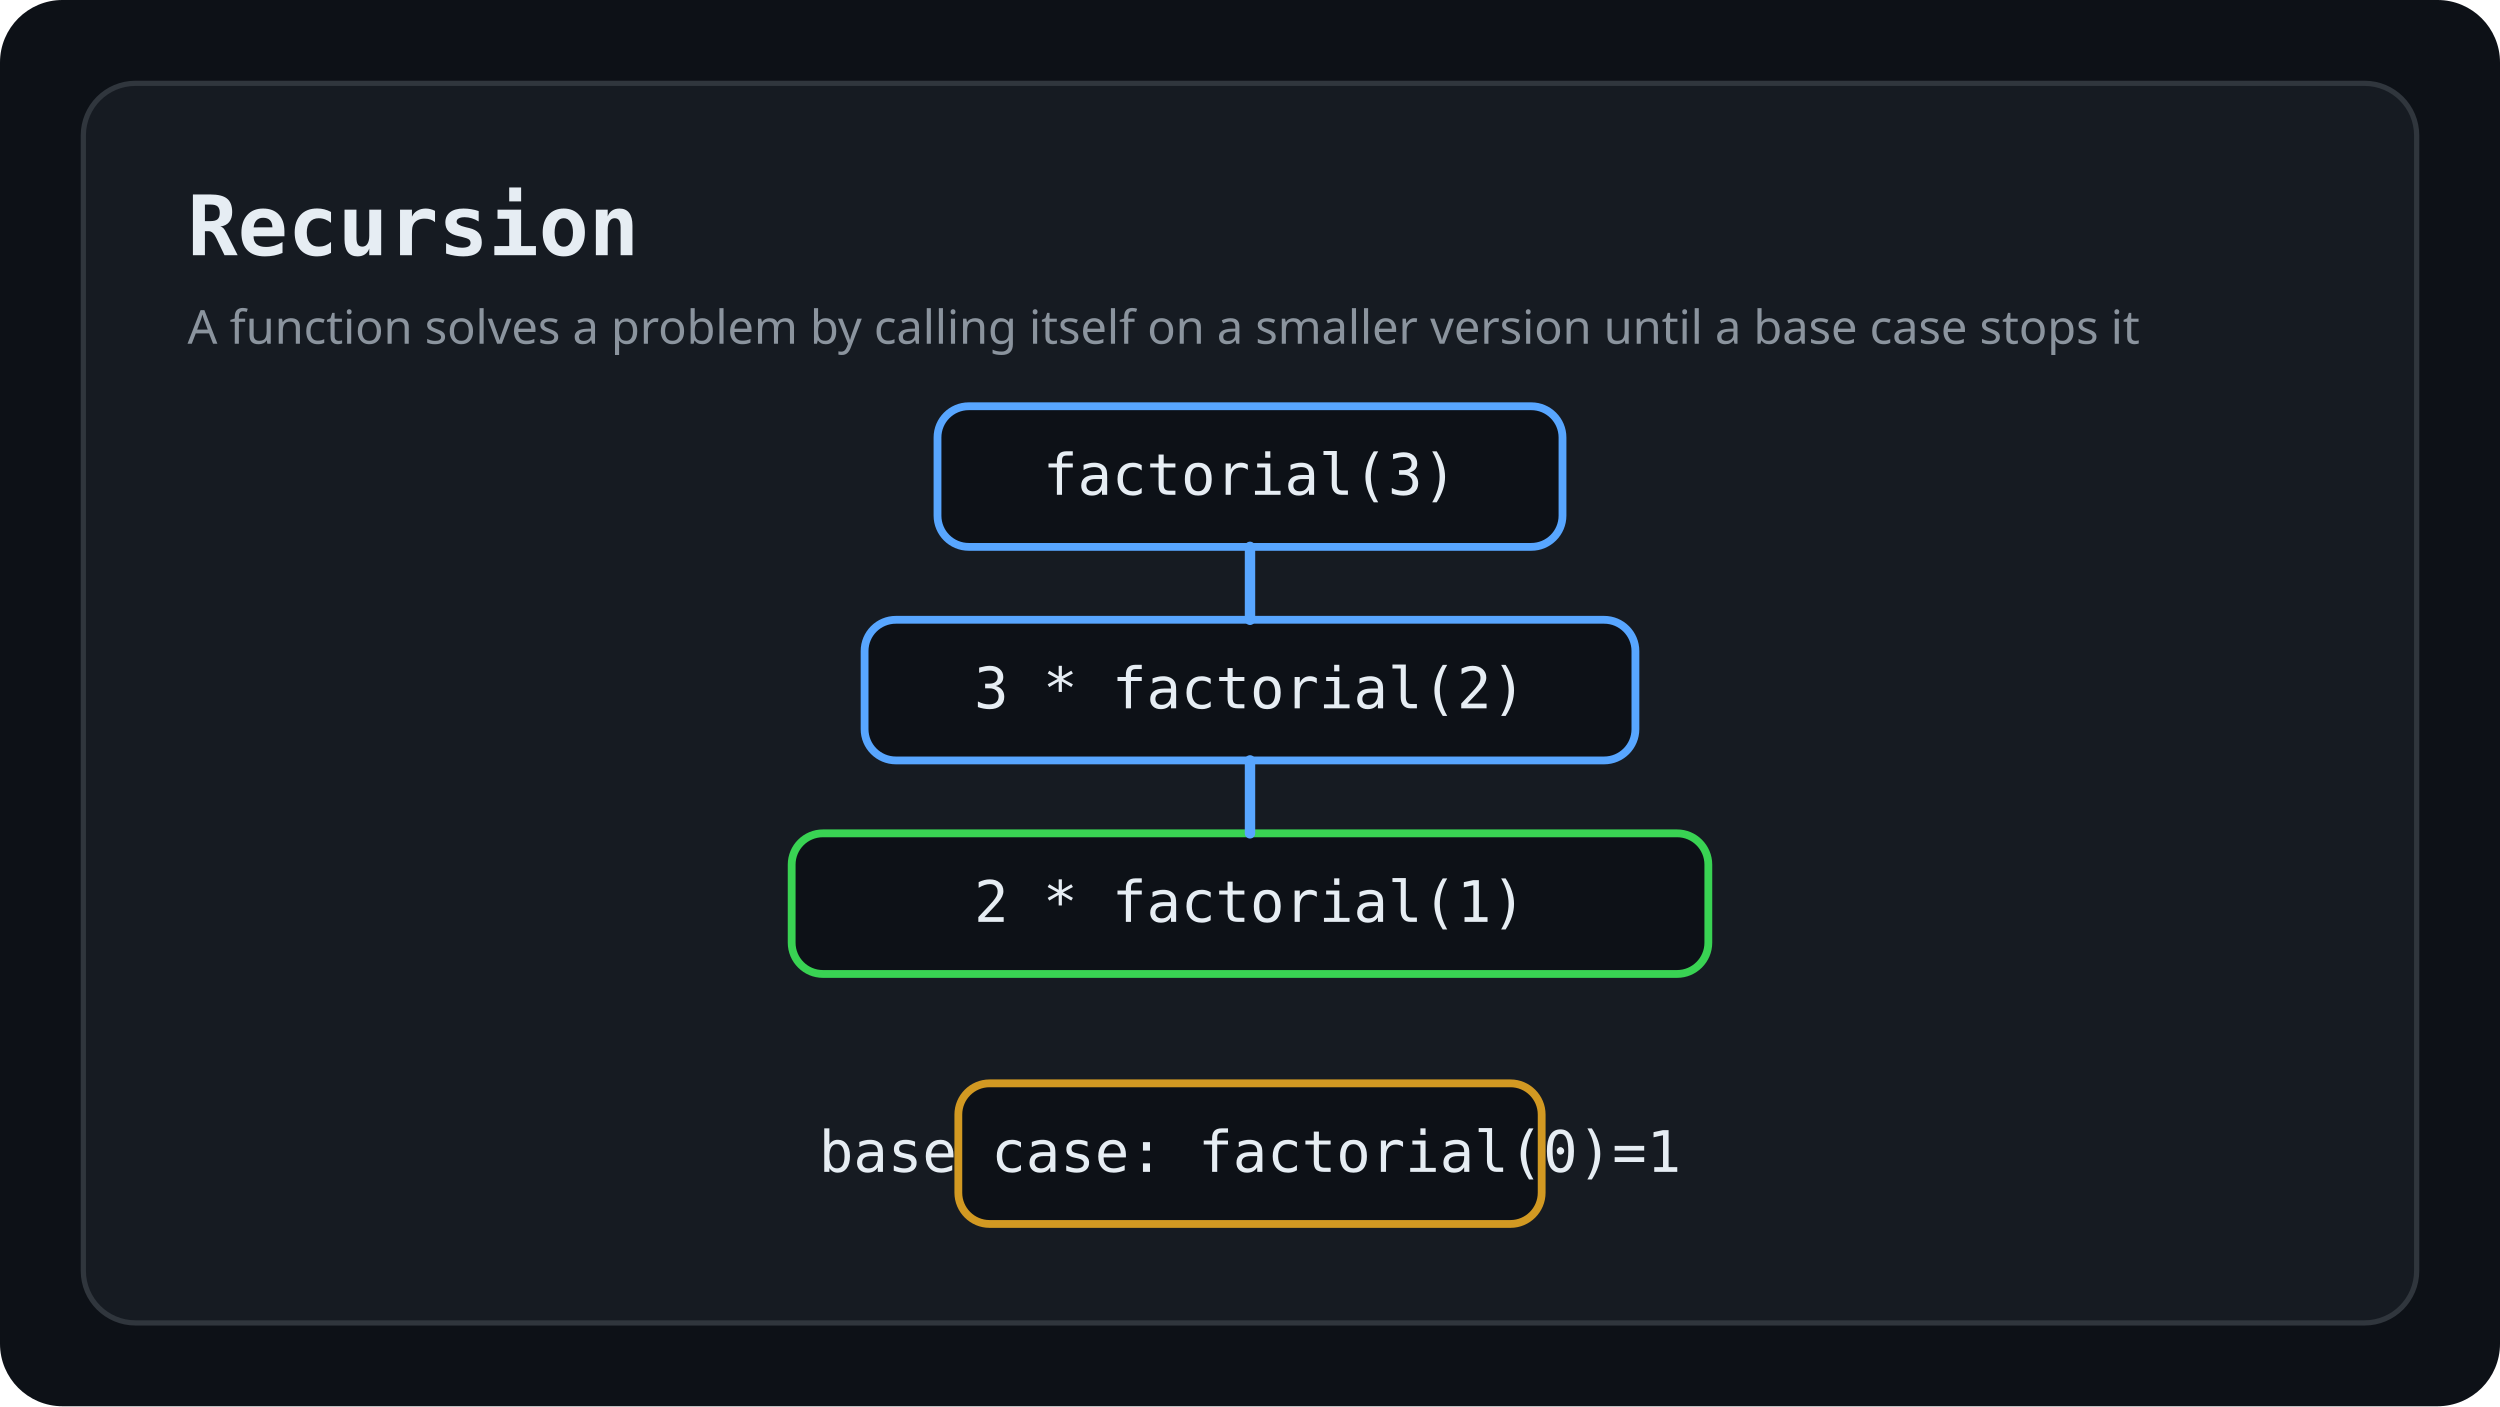
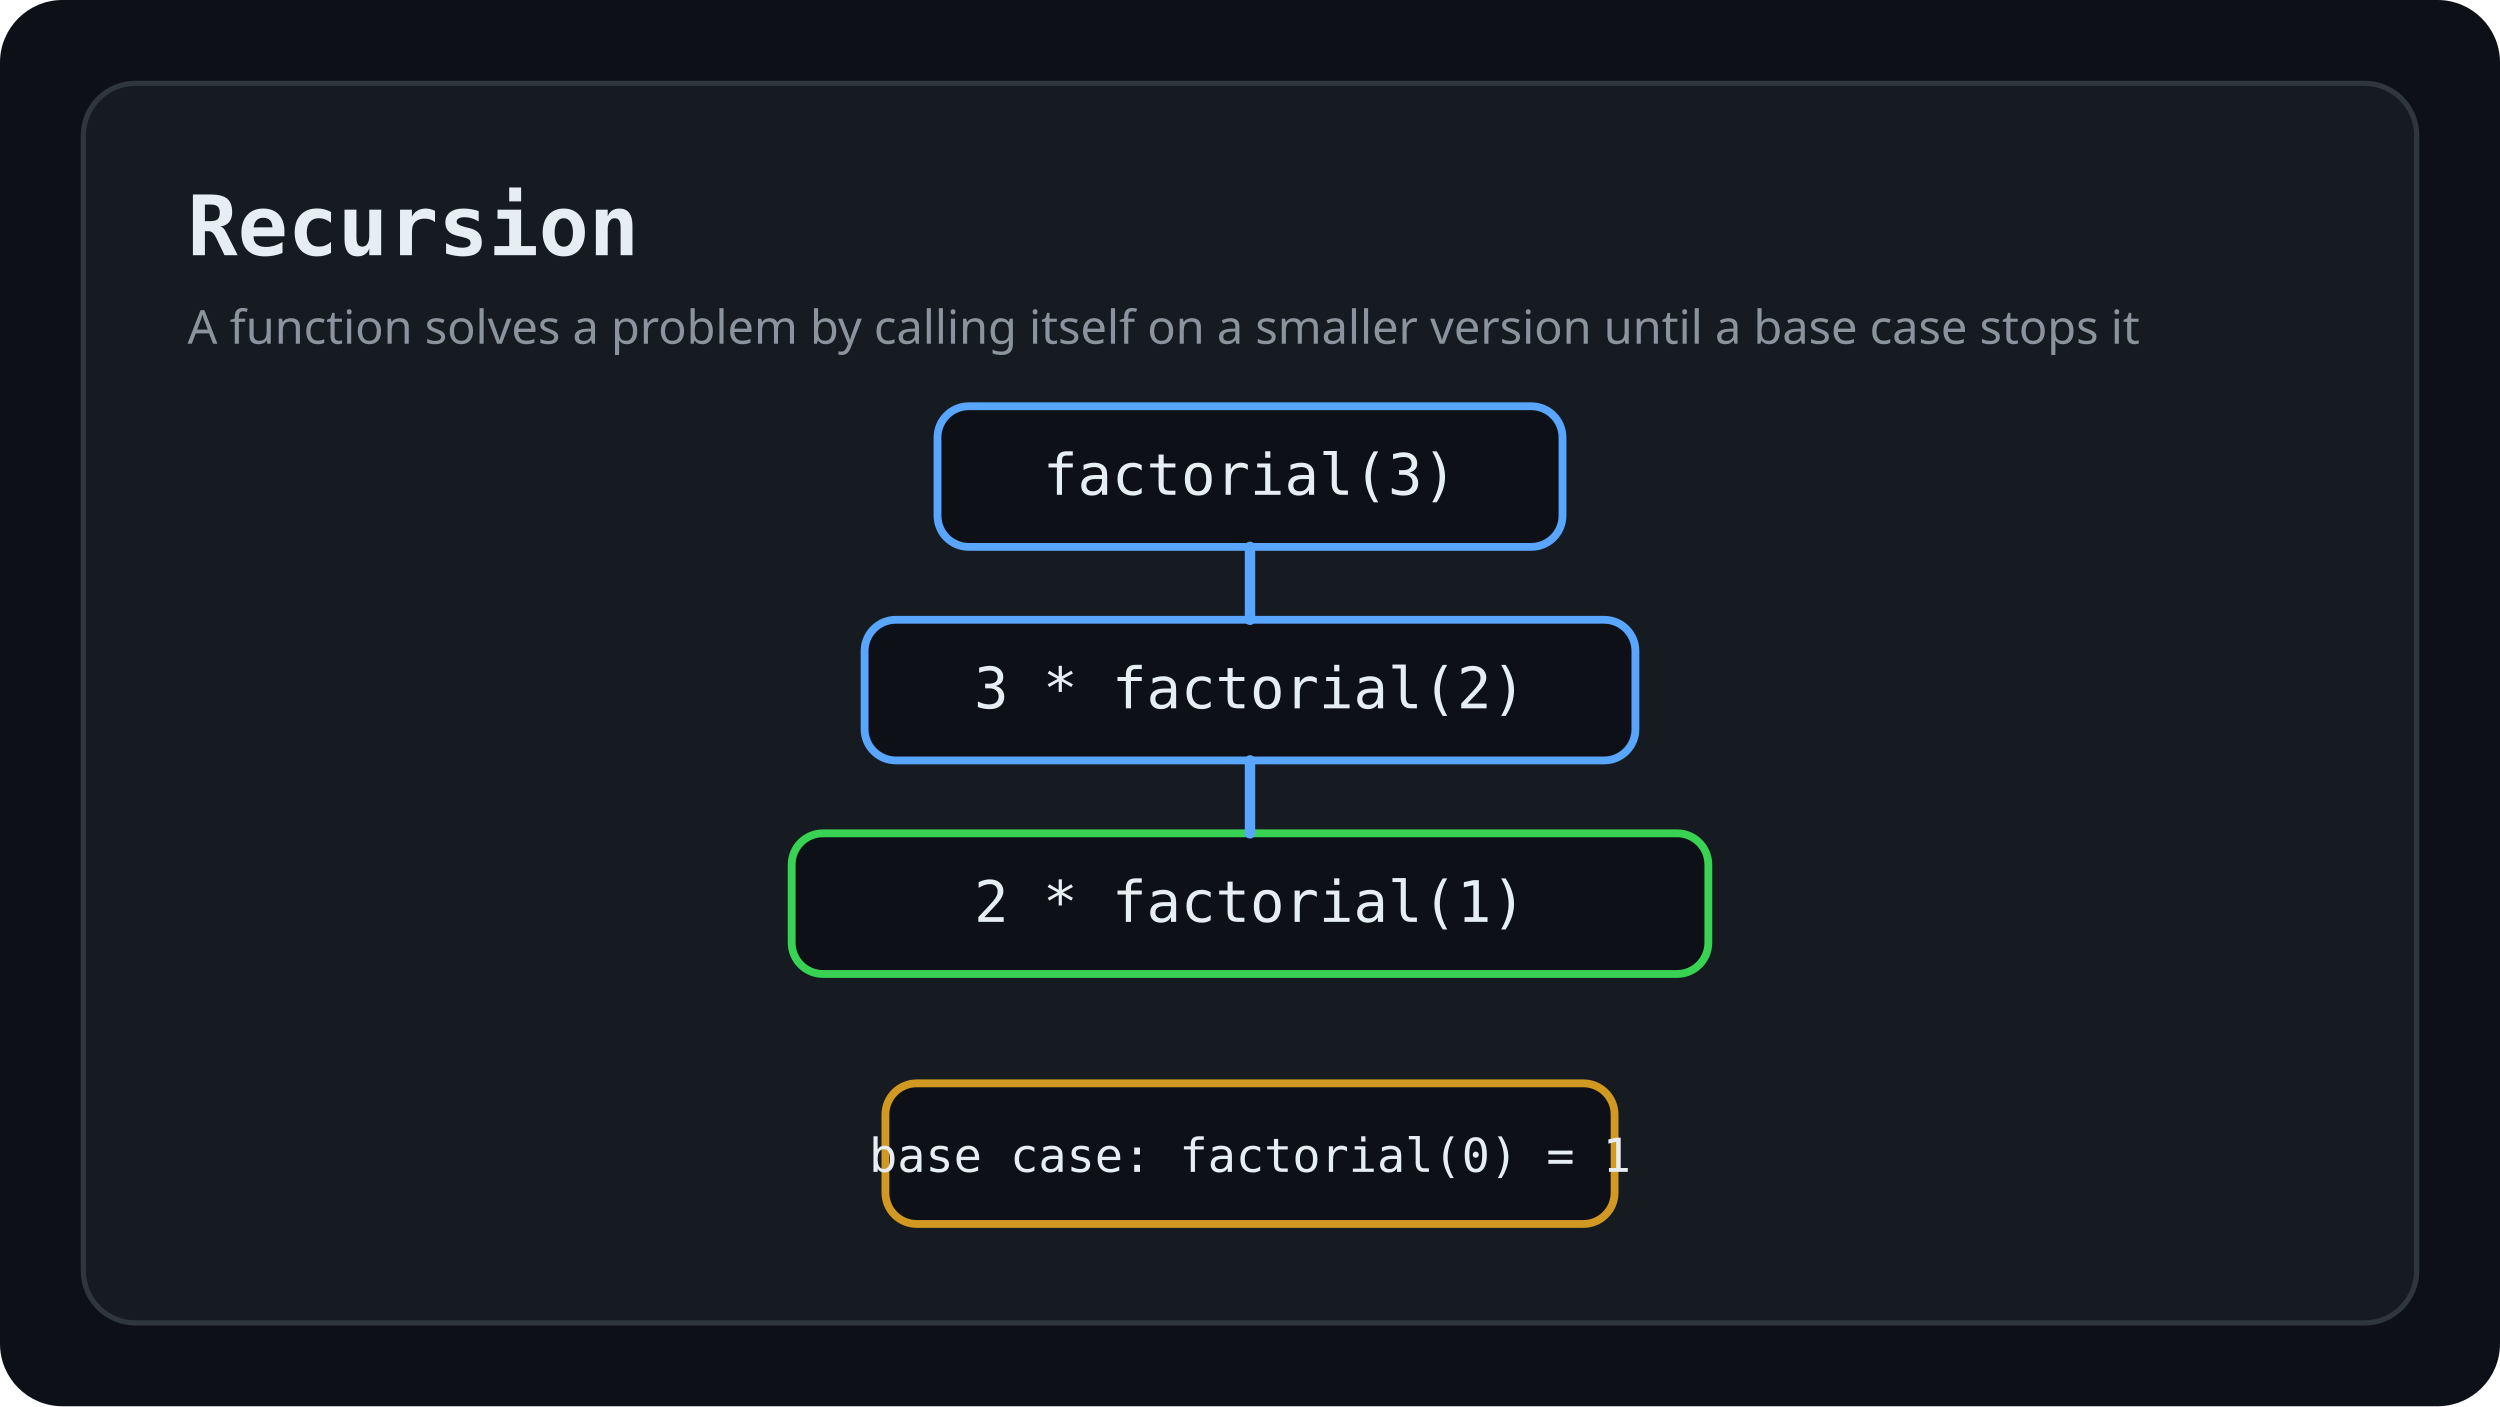
<svg xmlns="http://www.w3.org/2000/svg" width="960" height="540" viewBox="0 0 960 540" fill="none">
  <rect width="960" height="540" rx="24" fill="#0D1117" />
  <rect x="32" y="32" width="896" height="476" rx="20" fill="#161B22" stroke="#30363D" stroke-width="2" />
  <text x="72" y="98" fill="#E6EDF3" font-family="JetBrains Mono, monospace" font-size="32" font-weight="700">Recursion</text>
  <text x="72" y="132" fill="#8B949E" font-family="IBM Plex Sans, sans-serif" font-size="18">A function solves a problem by calling itself on a smaller version until a base case stops it</text>
  <g font-family="JetBrains Mono, monospace" font-size="22" text-anchor="middle">
    <rect x="360" y="156" width="240" height="54" rx="12" fill="#0D1117" stroke="#58A6FF" stroke-width="3" />
    <rect x="332" y="238" width="296" height="54" rx="12" fill="#0D1117" stroke="#58A6FF" stroke-width="3" />
    <rect x="304" y="320" width="352" height="54" rx="12" fill="#0D1117" stroke="#39D353" stroke-width="3" />
    <text x="480" y="190" fill="#E6EDF3">factorial(3)</text>
    <text x="480" y="272" fill="#E6EDF3">3 * factorial(2)</text>
    <text x="480" y="354" fill="#E6EDF3">2 * factorial(1)</text>
  </g>
  <path d="M480 210V238" stroke="#58A6FF" stroke-width="4" stroke-linecap="round" />
  <path d="M480 292V320" stroke="#58A6FF" stroke-width="4" stroke-linecap="round" />
-   <rect x="368" y="416" width="224" height="54" rx="12" fill="#0D1117" stroke="#D29922" stroke-width="3" />
-   <text x="480" y="450" text-anchor="middle" fill="#E6EDF3" font-family="JetBrains Mono, monospace" font-size="22">base case: factorial(0)=1</text>
+   <rect x="340" y="416" width="280" height="54" rx="12" fill="#0D1117" stroke="#D29922" stroke-width="3" />
+   <text x="480" y="450" text-anchor="middle" fill="#E6EDF3" font-family="JetBrains Mono, monospace" font-size="18">base case: factorial(0) = 1</text>
</svg>
